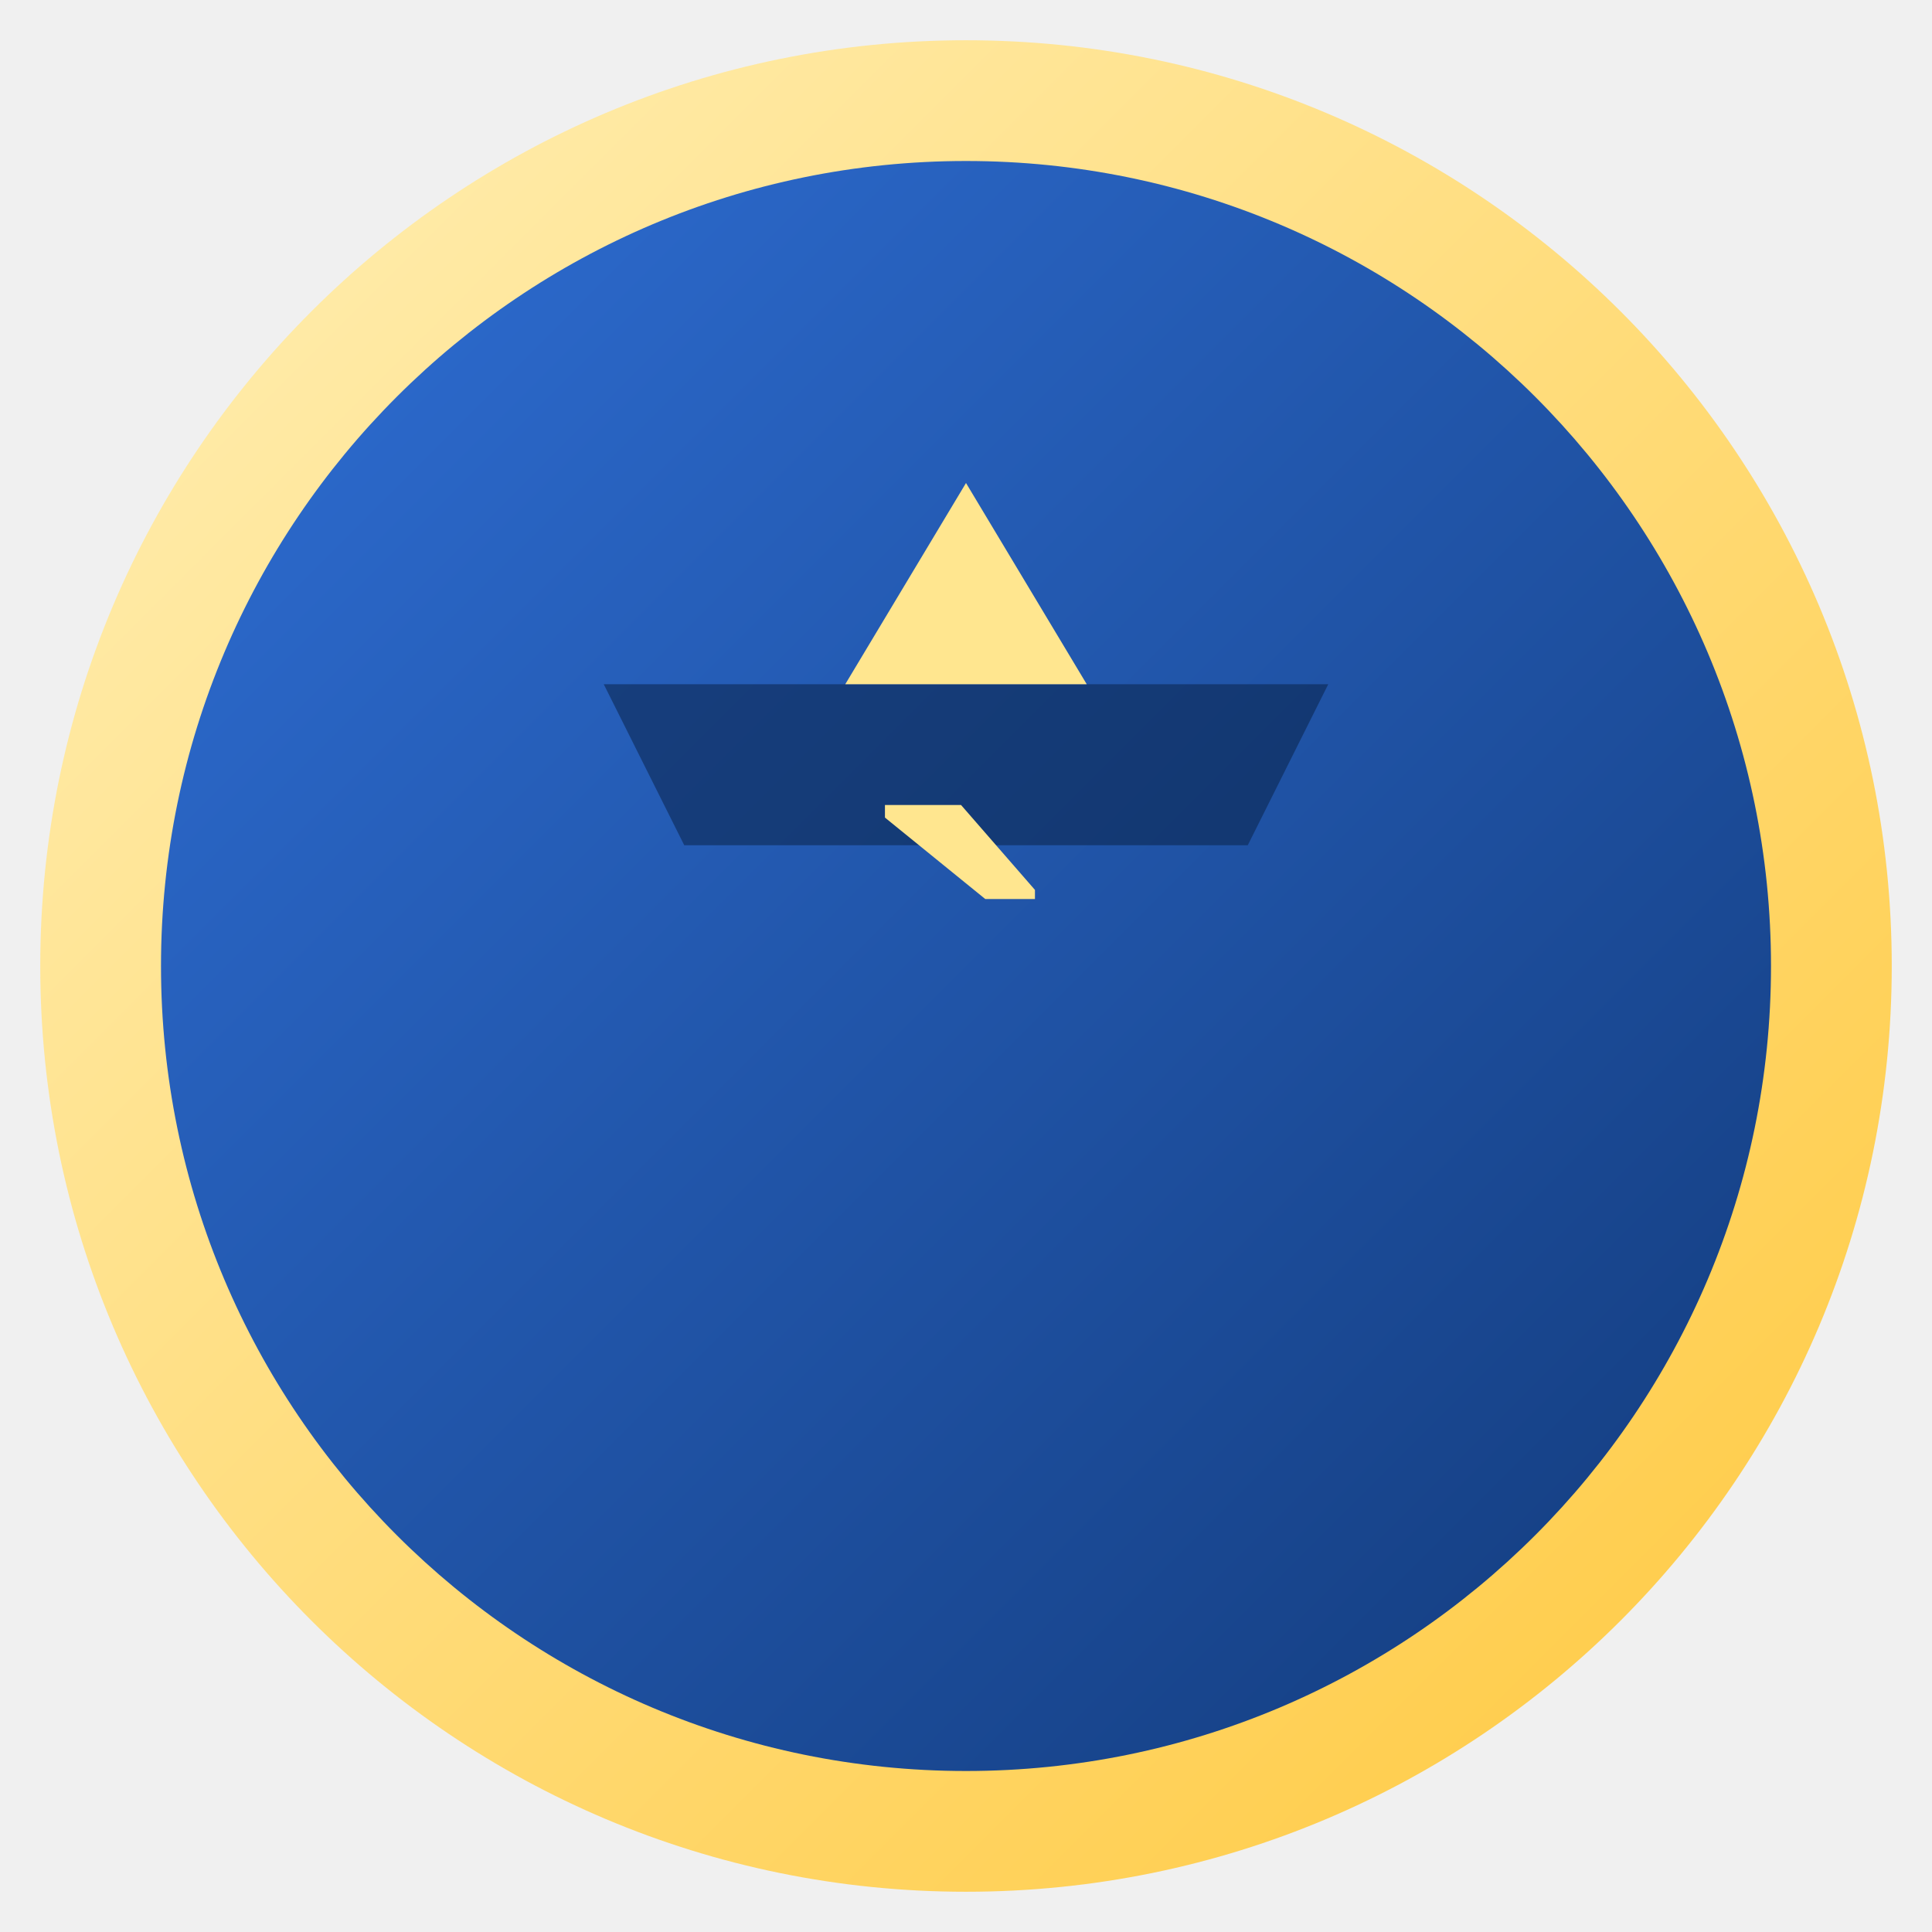
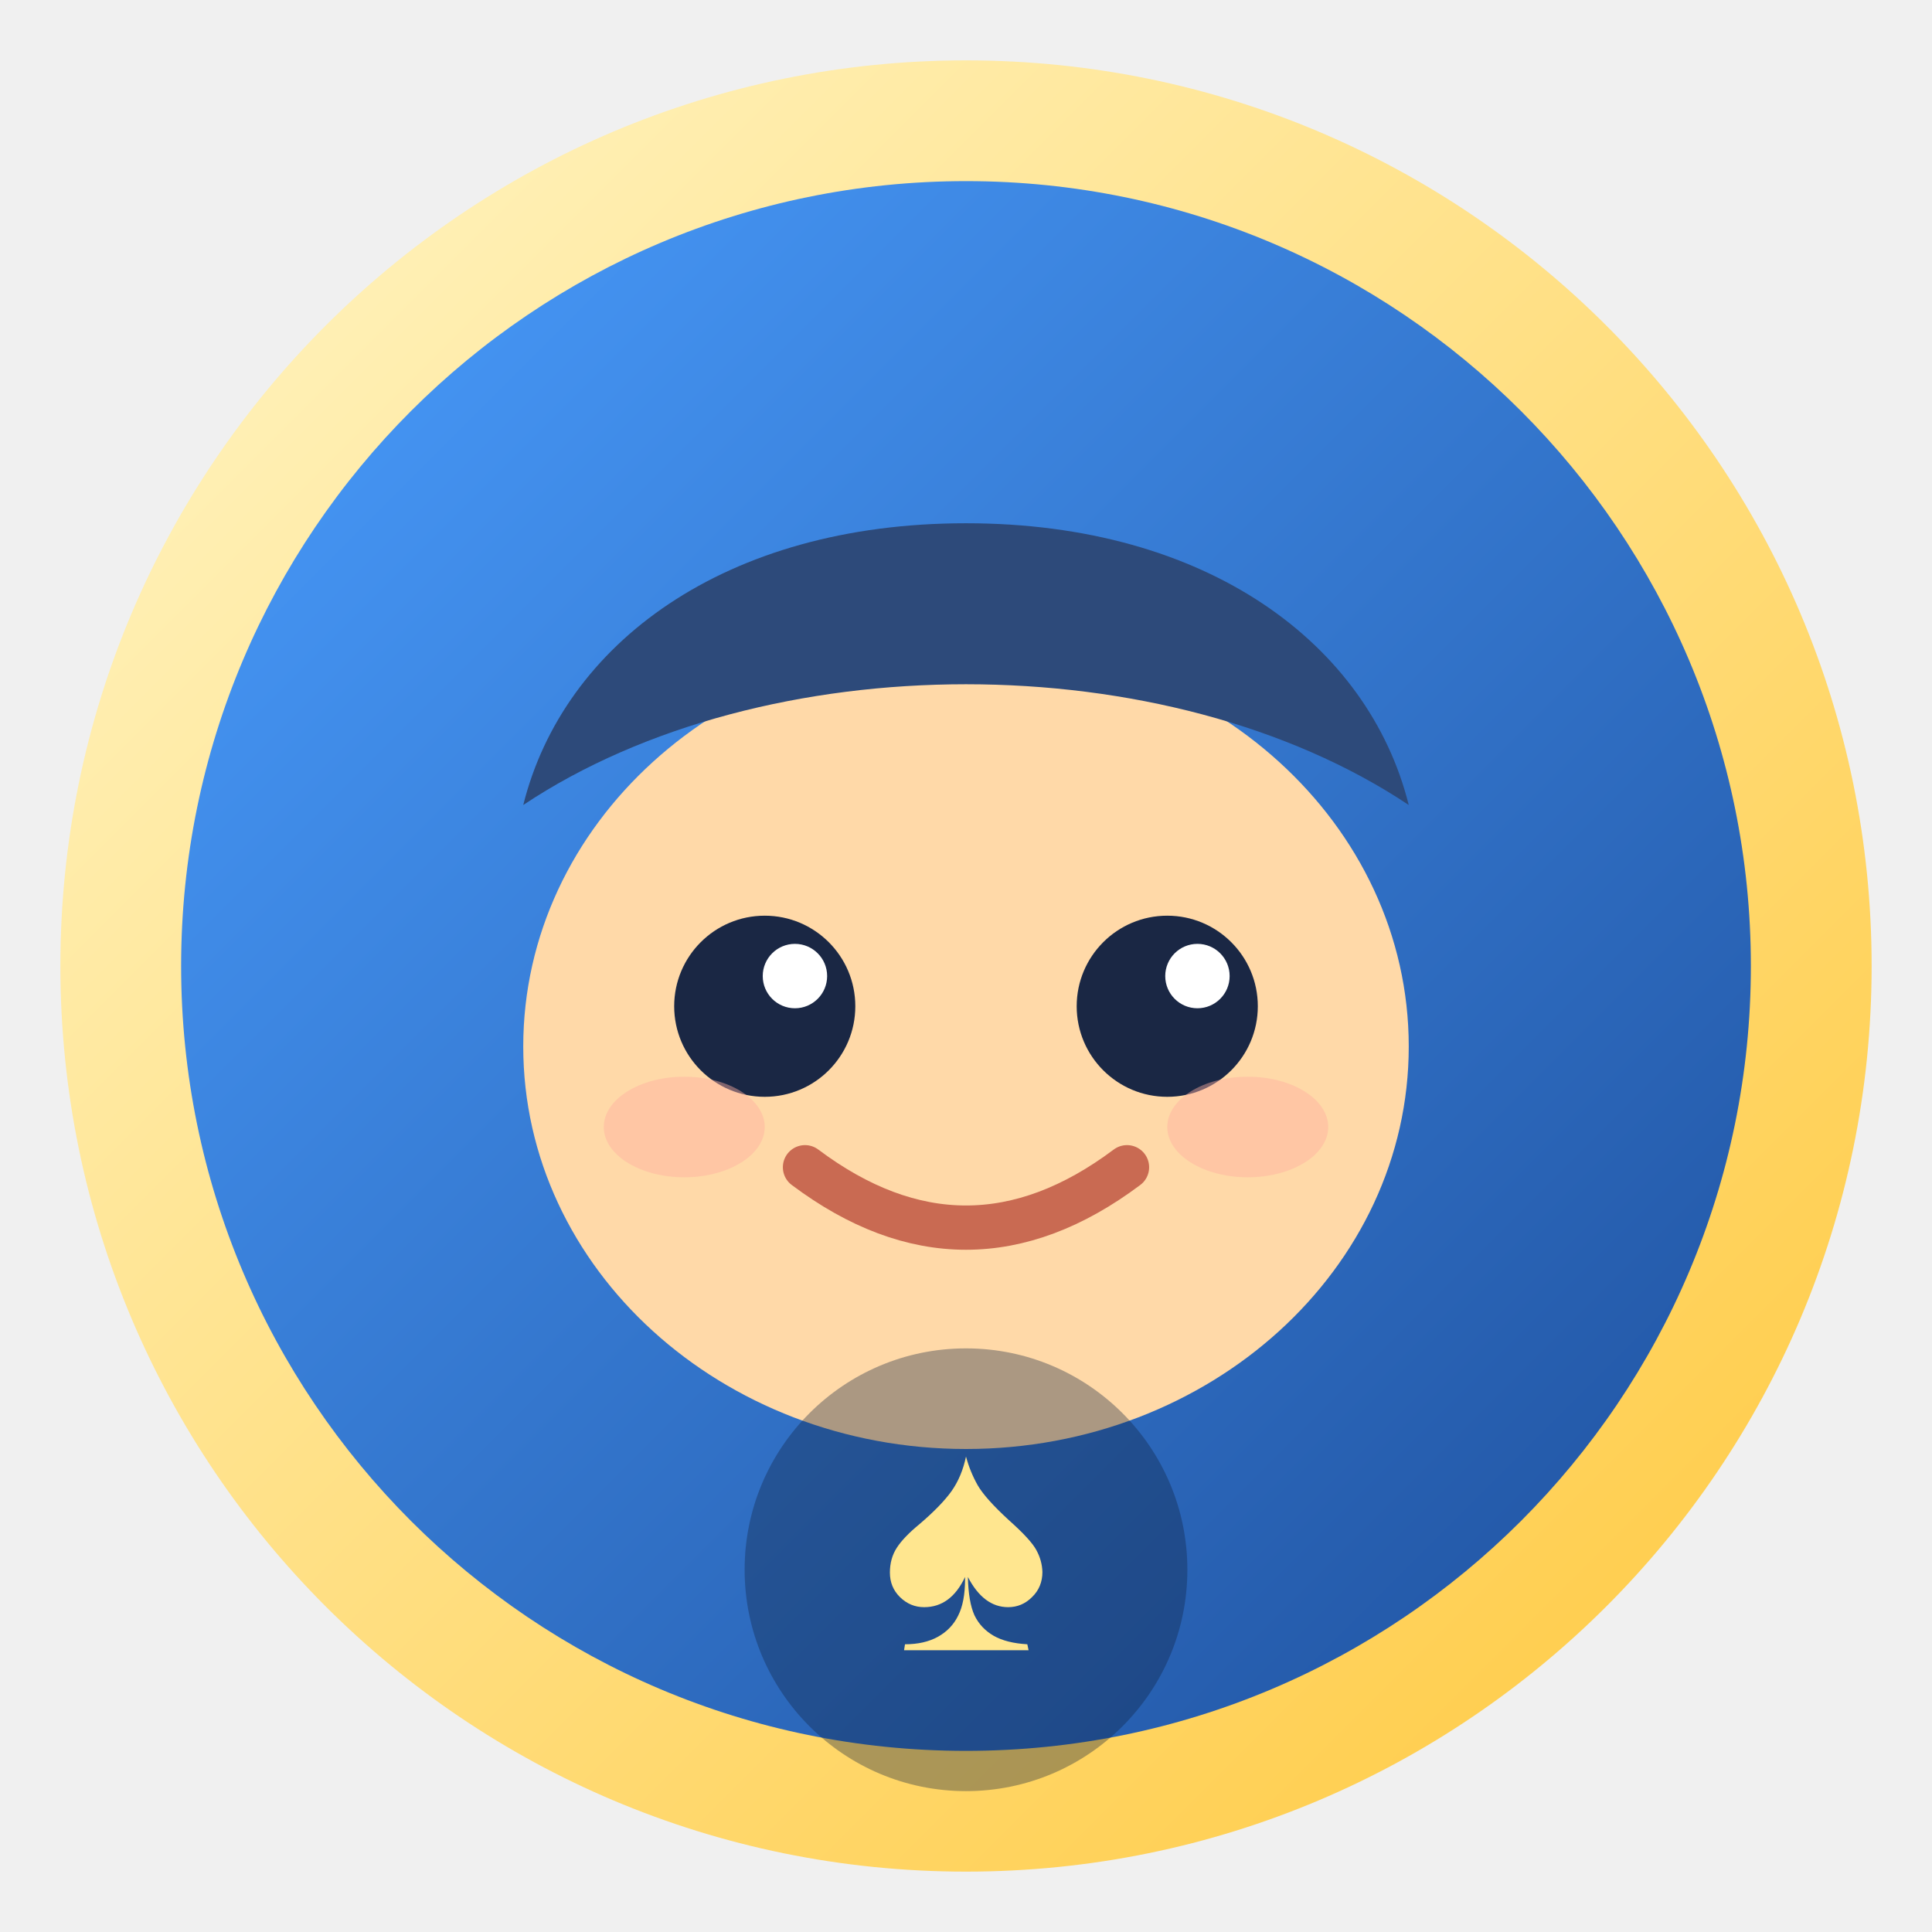
- <svg xmlns="http://www.w3.org/2000/svg" viewBox="0 0 96 96" role="img" aria-label="Male player icon">
+ <svg xmlns="http://www.w3.org/2000/svg" viewBox="0 0 96 96" role="img" aria-label="Cute male player icon">
  <defs>
-     <linearGradient id="player-male-bg" x1="0%" y1="0%" x2="100%" y2="100%">
-       <stop offset="0%" stop-color="#2f6fd6" />
-       <stop offset="100%" stop-color="#123a7a" />
+     <linearGradient id="pm-bg" x1="0%" y1="0%" x2="100%" y2="100%">
+       <stop offset="0%" stop-color="#4a9eff" />
+       <stop offset="100%" stop-color="#1e4f9c" />
    </linearGradient>
-     <linearGradient id="player-male-ring" x1="0%" y1="0%" x2="100%" y2="100%">
-       <stop offset="0%" stop-color="#fff0b8" />
+     <linearGradient id="pm-ring" x1="0%" y1="0%" x2="100%" y2="100%">
+       <stop offset="0%" stop-color="#fff6c8" />
      <stop offset="100%" stop-color="#ffc83d" />
    </linearGradient>
  </defs>
-   <circle cx="48" cy="48" r="46" fill="url(#player-male-ring)" />
-   <circle cx="48" cy="48" r="40" fill="url(#player-male-bg)" />
-   <path d="M30 34h36l-4 8H34z" fill="#0a2248" opacity="0.55" />
-   <path d="M48 24 L54 34 H42 Z" fill="#ffe68f" />
-   <text x="48" y="62" text-anchor="middle" font-size="30" font-weight="900" fill="#ffe68f" font-family="Arial, sans-serif">`</text>
+   <circle cx="48" cy="48" r="45" fill="url(#pm-ring)" />
+   <circle cx="48" cy="48" r="39" fill="url(#pm-bg)" />
+   <ellipse cx="48" cy="52" rx="22" ry="20" fill="#ffd9a8" />
+   <path d="M26 40c2-8 10-14 22-14s20 6 22 14c-6-4-14-6-22-6s-16 2-22 6z" fill="#2d4a7a" />
+   <circle cx="38" cy="50" r="4.5" fill="#1a2744" />
+   <circle cx="58" cy="50" r="4.5" fill="#1a2744" />
+   <circle cx="39.5" cy="48.5" r="1.6" fill="#fff" />
+   <circle cx="59.5" cy="48.5" r="1.6" fill="#fff" />
+   <path d="M40 58 Q48 64 56 58" fill="none" stroke="#c96a52" stroke-width="2.2" stroke-linecap="round" />
+   <ellipse cx="34" cy="56" rx="4" ry="2.5" fill="#ffb0a0" opacity="0.45" />
+   <ellipse cx="62" cy="56" rx="4" ry="2.5" fill="#ffb0a0" opacity="0.45" />
+   <circle cx="48" cy="78" r="11" fill="#0f1f3d" opacity="0.35" />
+   <text x="48" y="82" text-anchor="middle" font-size="16" font-weight="900" fill="#ffe68f" font-family="Arial, sans-serif">♠</text>
</svg>
